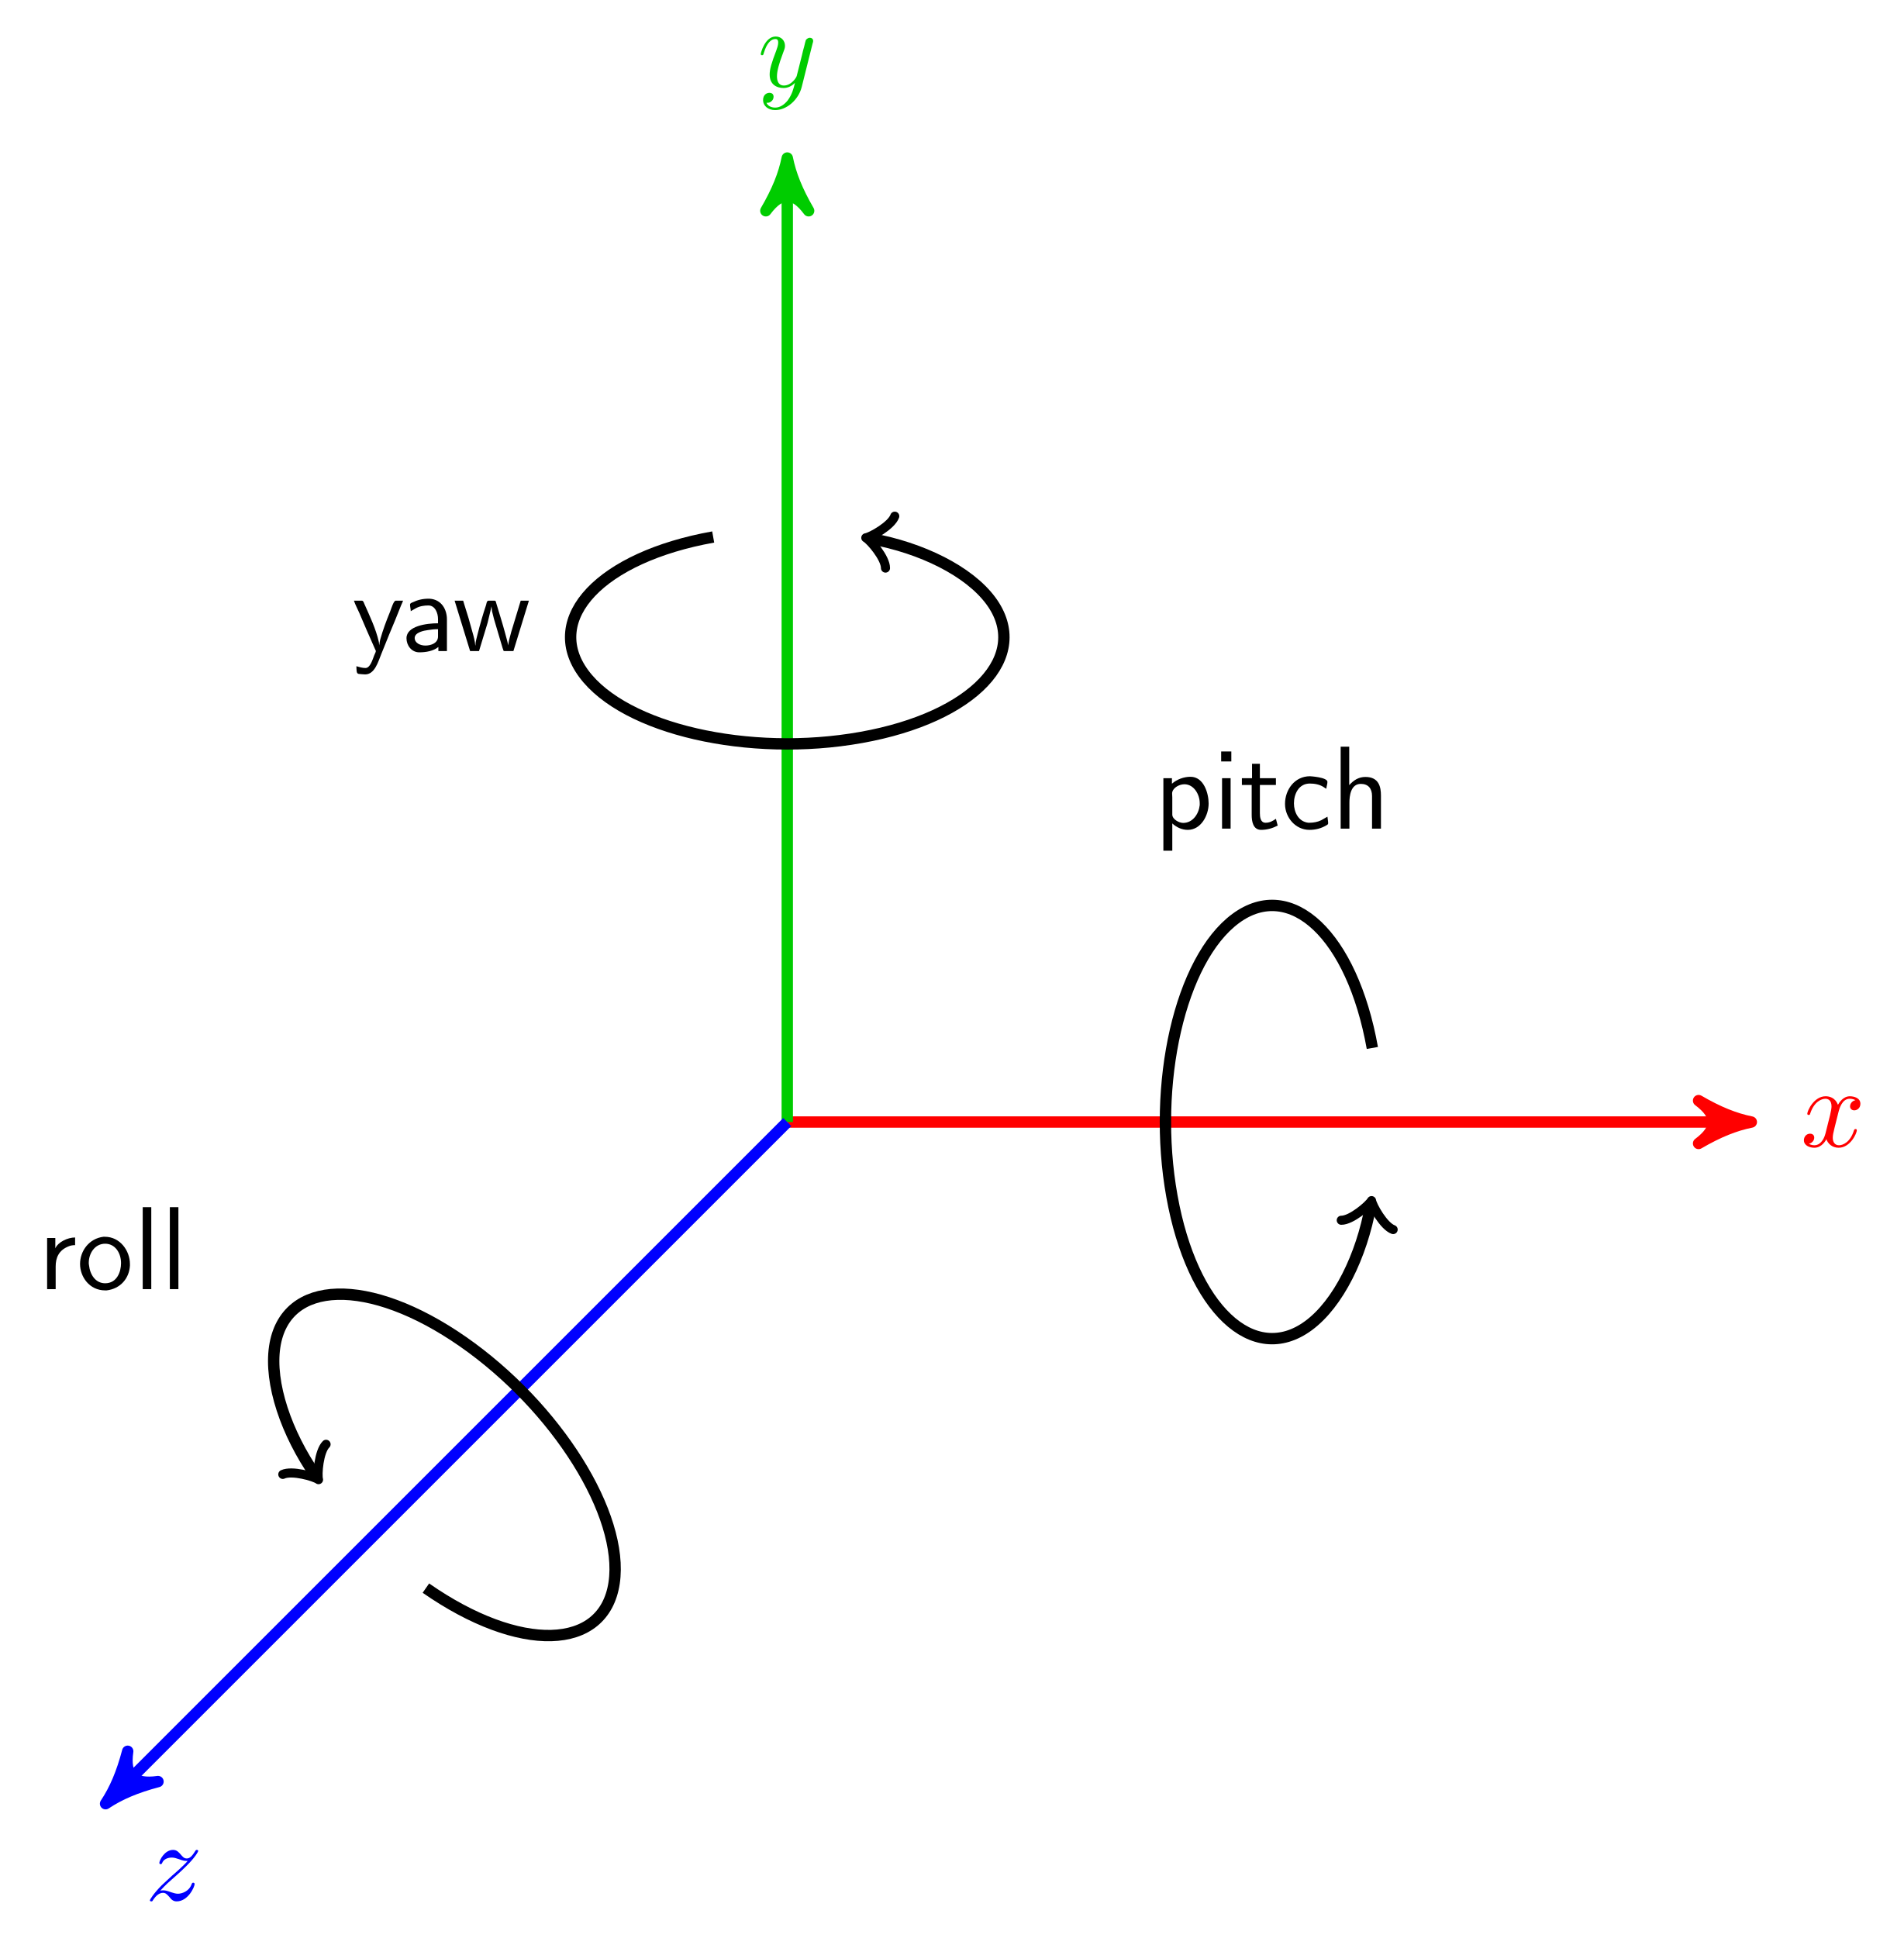
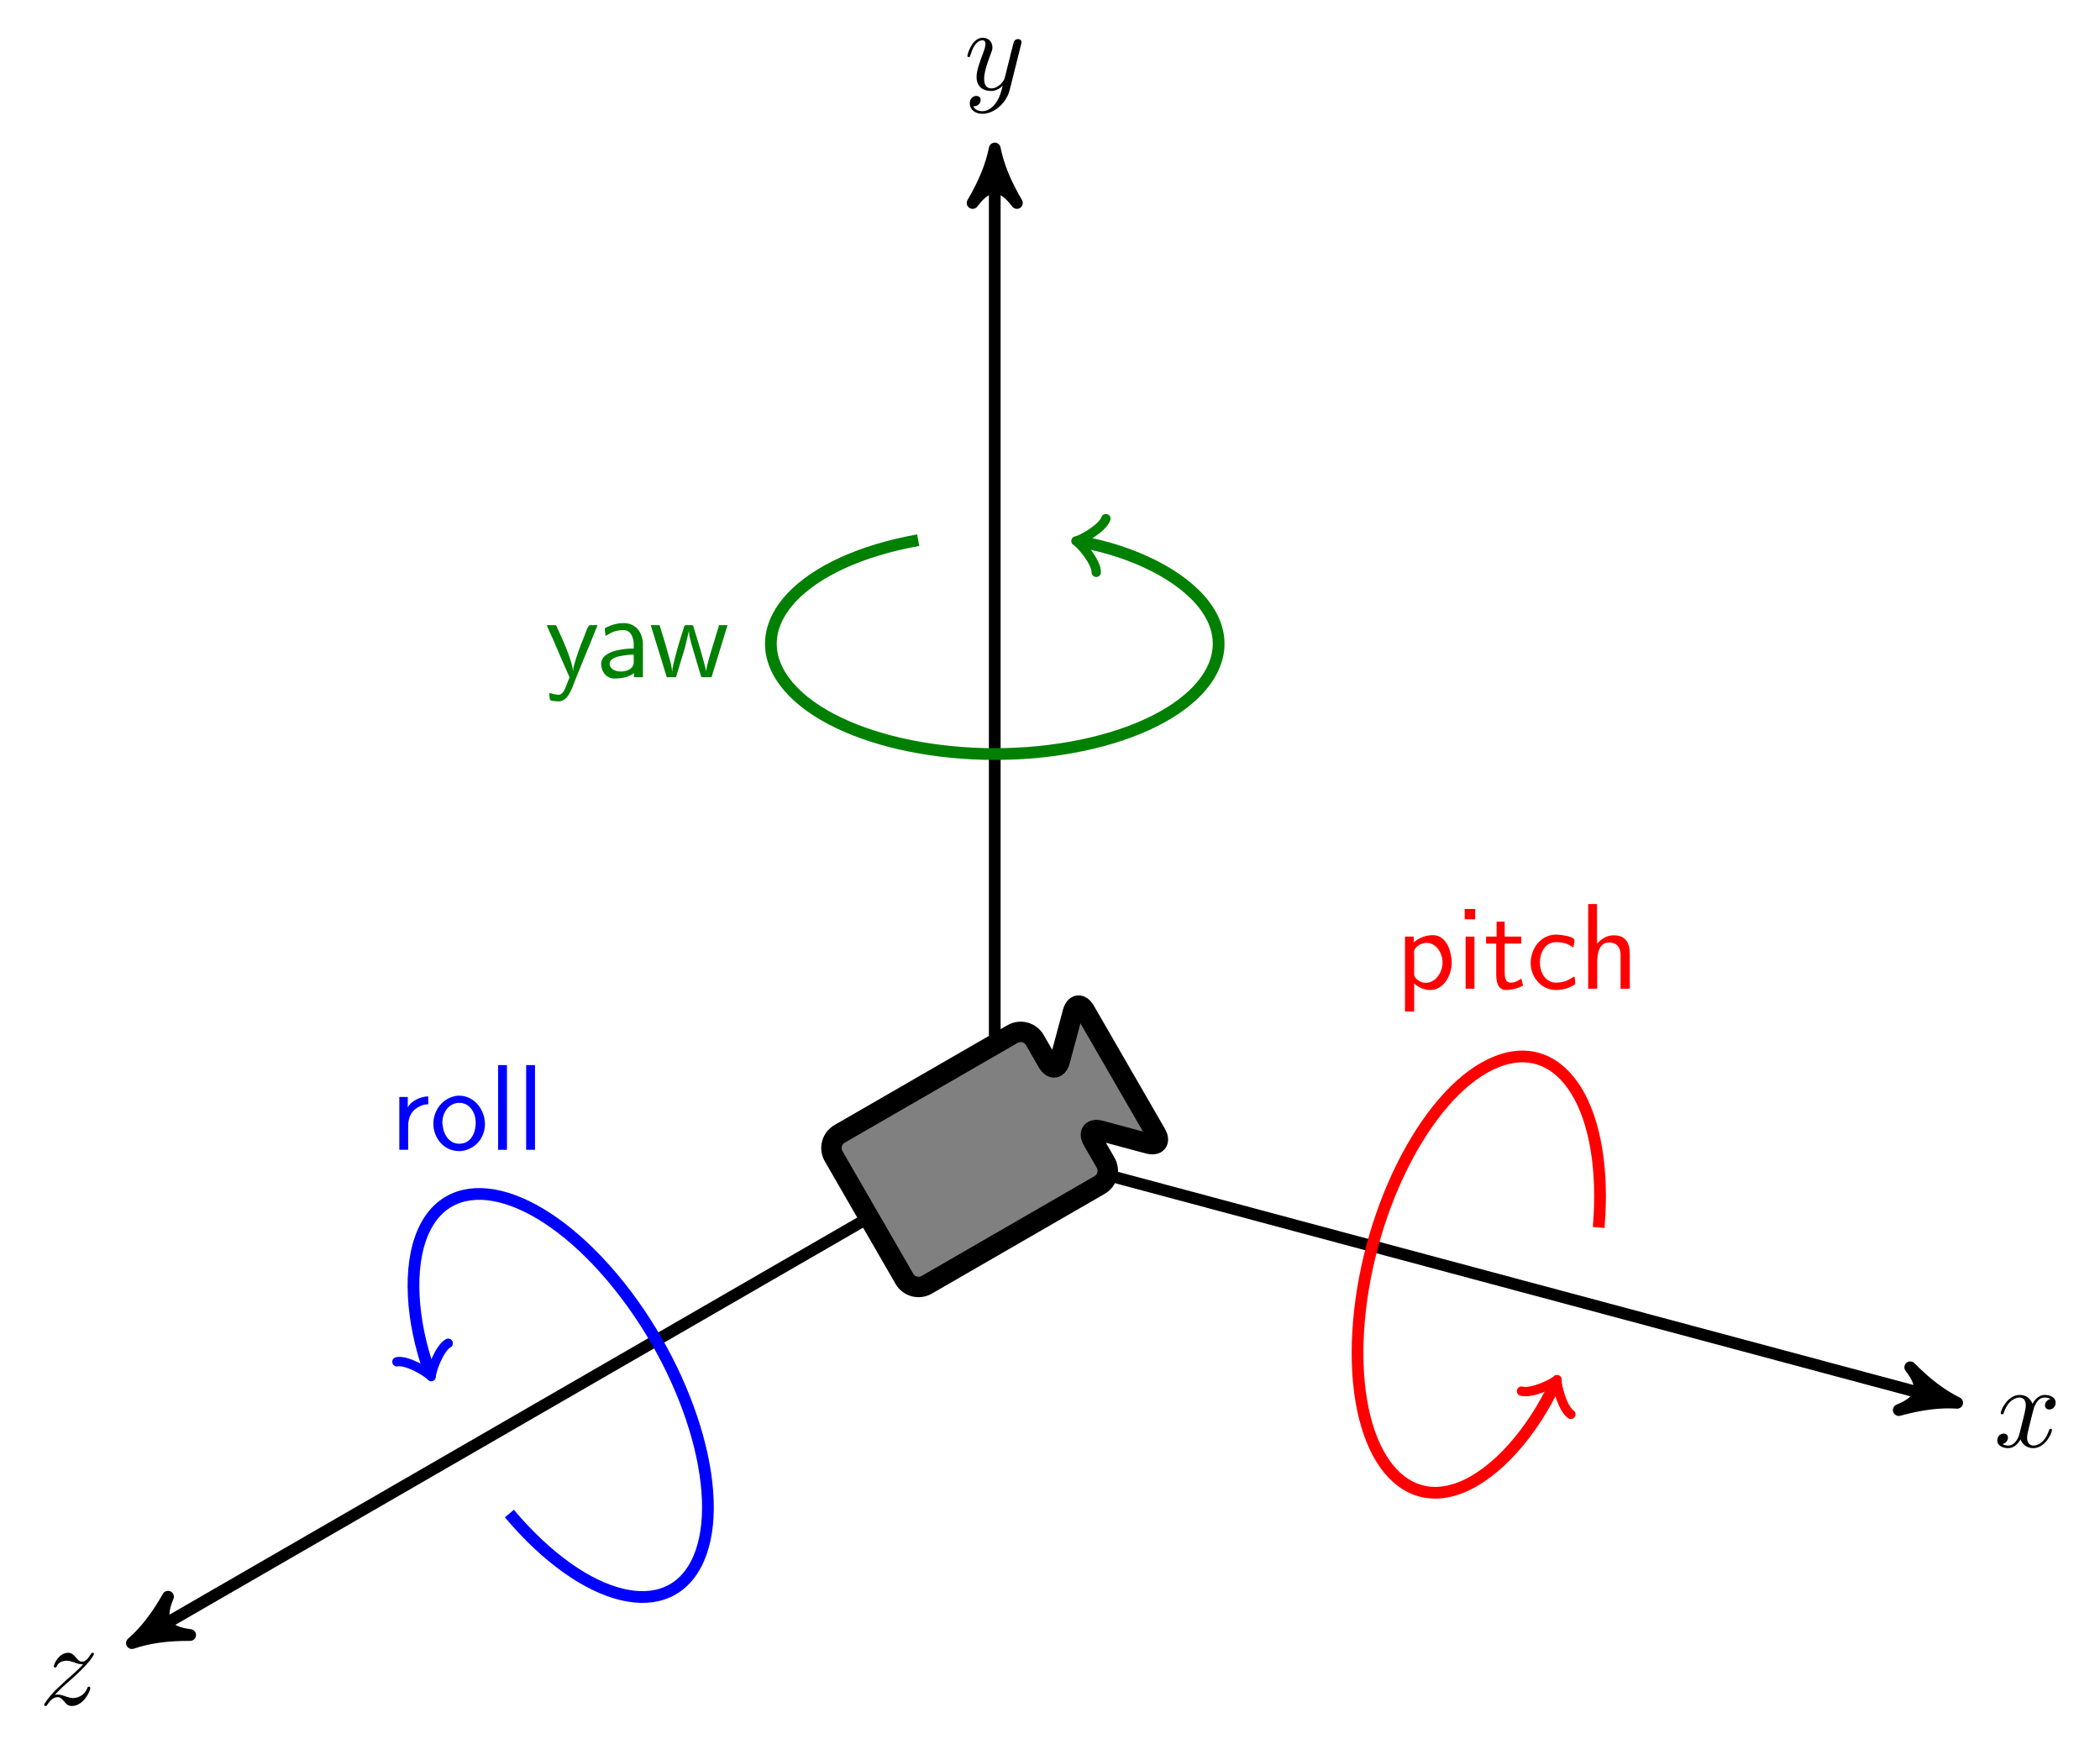
- <svg xmlns="http://www.w3.org/2000/svg" xmlns:xlink="http://www.w3.org/1999/xlink" width="166.909" height="169.962" viewBox="0 0 166.909 169.962">
+ <svg xmlns="http://www.w3.org/2000/svg" xmlns:xlink="http://www.w3.org/1999/xlink" width="178.196" height="147.96" viewBox="0 0 178.196 147.96">
  <defs>
    <g>
      <g id="glyph-0-0">
        <path d="M 3.328 -3.016 C 3.391 -3.266 3.625 -4.188 4.312 -4.188 C 4.359 -4.188 4.609 -4.188 4.812 -4.062 C 4.531 -4 4.344 -3.766 4.344 -3.516 C 4.344 -3.359 4.453 -3.172 4.719 -3.172 C 4.938 -3.172 5.25 -3.344 5.25 -3.75 C 5.25 -4.266 4.672 -4.406 4.328 -4.406 C 3.75 -4.406 3.406 -3.875 3.281 -3.656 C 3.031 -4.312 2.5 -4.406 2.203 -4.406 C 1.172 -4.406 0.594 -3.125 0.594 -2.875 C 0.594 -2.766 0.703 -2.766 0.719 -2.766 C 0.797 -2.766 0.828 -2.797 0.844 -2.875 C 1.188 -3.938 1.844 -4.188 2.188 -4.188 C 2.375 -4.188 2.719 -4.094 2.719 -3.516 C 2.719 -3.203 2.547 -2.547 2.188 -1.141 C 2.031 -0.531 1.672 -0.109 1.234 -0.109 C 1.172 -0.109 0.953 -0.109 0.734 -0.234 C 0.984 -0.297 1.203 -0.5 1.203 -0.781 C 1.203 -1.047 0.984 -1.125 0.844 -1.125 C 0.531 -1.125 0.297 -0.875 0.297 -0.547 C 0.297 -0.094 0.781 0.109 1.219 0.109 C 1.891 0.109 2.25 -0.594 2.266 -0.641 C 2.391 -0.281 2.75 0.109 3.344 0.109 C 4.375 0.109 4.938 -1.172 4.938 -1.422 C 4.938 -1.531 4.859 -1.531 4.828 -1.531 C 4.734 -1.531 4.719 -1.484 4.688 -1.422 C 4.359 -0.344 3.688 -0.109 3.375 -0.109 C 2.984 -0.109 2.828 -0.422 2.828 -0.766 C 2.828 -0.984 2.875 -1.203 2.984 -1.641 Z M 3.328 -3.016 " />
      </g>
      <g id="glyph-0-1">
        <path d="M 4.844 -3.797 C 4.891 -3.938 4.891 -3.953 4.891 -4.031 C 4.891 -4.203 4.75 -4.297 4.594 -4.297 C 4.5 -4.297 4.344 -4.234 4.25 -4.094 C 4.234 -4.031 4.141 -3.734 4.109 -3.547 C 4.031 -3.297 3.969 -3.016 3.906 -2.75 L 3.453 -0.953 C 3.422 -0.812 2.984 -0.109 2.328 -0.109 C 1.828 -0.109 1.719 -0.547 1.719 -0.922 C 1.719 -1.375 1.891 -2 2.219 -2.875 C 2.375 -3.281 2.422 -3.391 2.422 -3.594 C 2.422 -4.031 2.109 -4.406 1.609 -4.406 C 0.656 -4.406 0.297 -2.953 0.297 -2.875 C 0.297 -2.766 0.391 -2.766 0.406 -2.766 C 0.516 -2.766 0.516 -2.797 0.562 -2.953 C 0.844 -3.891 1.234 -4.188 1.578 -4.188 C 1.656 -4.188 1.828 -4.188 1.828 -3.875 C 1.828 -3.625 1.719 -3.359 1.656 -3.172 C 1.25 -2.109 1.078 -1.547 1.078 -1.078 C 1.078 -0.188 1.703 0.109 2.297 0.109 C 2.688 0.109 3.016 -0.062 3.297 -0.344 C 3.172 0.172 3.047 0.672 2.656 1.203 C 2.391 1.531 2.016 1.828 1.562 1.828 C 1.422 1.828 0.969 1.797 0.797 1.406 C 0.953 1.406 1.094 1.406 1.219 1.281 C 1.328 1.203 1.422 1.062 1.422 0.875 C 1.422 0.562 1.156 0.531 1.062 0.531 C 0.828 0.531 0.5 0.688 0.5 1.172 C 0.5 1.672 0.938 2.047 1.562 2.047 C 2.578 2.047 3.609 1.141 3.891 0.016 Z M 4.844 -3.797 " />
      </g>
      <g id="glyph-0-2">
        <path d="M 1.328 -0.828 C 1.859 -1.406 2.156 -1.656 2.516 -1.969 C 2.516 -1.969 3.125 -2.5 3.484 -2.859 C 4.438 -3.781 4.656 -4.266 4.656 -4.312 C 4.656 -4.406 4.562 -4.406 4.547 -4.406 C 4.469 -4.406 4.453 -4.391 4.391 -4.297 C 4.094 -3.812 3.891 -3.656 3.656 -3.656 C 3.406 -3.656 3.297 -3.812 3.141 -3.984 C 2.953 -4.203 2.781 -4.406 2.453 -4.406 C 1.703 -4.406 1.25 -3.484 1.25 -3.266 C 1.25 -3.219 1.281 -3.156 1.359 -3.156 C 1.453 -3.156 1.469 -3.203 1.5 -3.266 C 1.688 -3.734 2.266 -3.734 2.344 -3.734 C 2.547 -3.734 2.734 -3.672 2.969 -3.594 C 3.375 -3.438 3.484 -3.438 3.734 -3.438 C 3.375 -3.016 2.547 -2.297 2.359 -2.141 L 1.453 -1.297 C 0.781 -0.625 0.422 -0.062 0.422 0.016 C 0.422 0.109 0.531 0.109 0.547 0.109 C 0.625 0.109 0.641 0.094 0.703 -0.016 C 0.938 -0.375 1.234 -0.641 1.562 -0.641 C 1.781 -0.641 1.891 -0.547 2.141 -0.266 C 2.297 -0.047 2.484 0.109 2.766 0.109 C 3.766 0.109 4.344 -1.156 4.344 -1.422 C 4.344 -1.469 4.297 -1.531 4.219 -1.531 C 4.125 -1.531 4.109 -1.469 4.078 -1.391 C 3.844 -0.75 3.203 -0.562 2.875 -0.562 C 2.688 -0.562 2.5 -0.625 2.297 -0.688 C 1.953 -0.812 1.797 -0.859 1.594 -0.859 C 1.578 -0.859 1.422 -0.859 1.328 -0.828 Z M 1.328 -0.828 " />
      </g>
      <g id="glyph-1-0">
        <path d="M 1.562 -3.953 L 1.562 -4.438 L 0.812 -4.438 L 0.812 1.922 L 1.594 1.922 L 1.594 -0.469 C 1.969 -0.125 2.438 0.094 2.953 0.094 C 4.109 0.094 4.781 -1.172 4.781 -2.219 C 4.781 -3.078 4.375 -4.562 3.188 -4.562 C 2.625 -4.562 2 -4.344 1.562 -3.953 Z M 4 -2.078 C 3.922 -1.328 3.406 -0.516 2.547 -0.516 C 2.188 -0.516 1.594 -0.828 1.594 -1.25 L 1.594 -2.75 C 1.594 -2.859 1.578 -2.984 1.578 -3.094 C 1.578 -3.547 2.156 -3.906 2.656 -3.906 C 3.484 -3.906 4 -3.016 4 -2.25 C 4 -2.188 4 -2.141 4 -2.078 Z M 4 -2.078 " />
      </g>
      <g id="glyph-1-1">
        <path d="M 0.812 -4.438 L 0.812 -0.016 L 1.562 -0.016 L 1.562 -4.438 Z M 0.734 -6.781 L 0.734 -5.906 L 1.625 -5.906 L 1.625 -6.781 Z M 0.734 -6.781 " />
      </g>
      <g id="glyph-1-2">
        <path d="M 1.062 -5.703 L 1.062 -4.438 L 0.172 -4.438 L 0.172 -3.844 L 1.031 -3.844 L 1.031 -1.219 C 1.031 -0.672 1.141 0.094 1.859 0.094 C 2.375 0.094 2.859 -0.047 3.312 -0.281 L 3.156 -0.875 C 2.859 -0.672 2.609 -0.531 2.25 -0.531 C 1.797 -0.531 1.75 -1.031 1.75 -1.375 L 1.75 -3.844 L 3.156 -3.844 L 3.156 -4.438 L 1.75 -4.438 L 1.75 -5.703 Z M 1.062 -5.703 " />
      </g>
      <g id="glyph-1-3">
        <path d="M 4.078 -1.062 C 3.891 -0.969 3.719 -0.844 3.531 -0.75 C 3.219 -0.594 2.844 -0.531 2.5 -0.531 L 2.406 -0.531 C 1.531 -0.625 1.141 -1.469 1.141 -2.234 C 1.141 -3.047 1.562 -3.969 2.531 -3.969 C 2.953 -3.969 3.391 -3.891 3.75 -3.656 C 3.828 -3.609 3.891 -3.547 3.984 -3.516 C 3.984 -3.703 4.078 -3.906 4.078 -4.109 C 4.078 -4.531 2.531 -4.609 2.547 -4.609 C 1.188 -4.609 0.359 -3.406 0.359 -2.203 L 0.359 -2.141 C 0.375 -1 1.266 0.094 2.5 0.094 C 3.031 0.094 3.531 -0.031 4 -0.312 C 4.062 -0.359 4.141 -0.375 4.141 -0.484 C 4.141 -0.672 4.094 -0.875 4.078 -1.062 Z M 4.078 -1.062 " />
      </g>
      <g id="glyph-1-4">
        <path d="M 0.812 -7.203 L 0.812 -0.016 L 1.578 -0.016 L 1.578 -2.281 C 1.578 -2.875 1.688 -3.938 2.578 -3.938 C 3.234 -3.938 3.562 -3.531 3.562 -2.875 C 3.562 -2.75 3.562 -2.625 3.562 -2.516 L 3.562 -0.016 L 4.344 -0.016 L 4.344 -2.375 C 4.344 -2.547 4.344 -2.734 4.344 -2.922 C 4.344 -3.656 4.172 -4.547 2.984 -4.547 C 2.375 -4.547 1.938 -4.25 1.562 -3.828 L 1.562 -7.203 Z M 0.812 -7.203 " />
      </g>
      <g id="glyph-1-5">
+         <path d="M 1.531 -3.594 L 1.531 -4.5 L 0.812 -4.5 L 0.812 -0.016 L 1.562 -0.016 L 1.562 -2 C 1.562 -2.766 1.828 -3.422 2.688 -3.766 C 2.859 -3.844 3.062 -3.875 3.266 -3.875 L 3.266 -4.547 C 2.609 -4.547 1.766 -4.141 1.531 -3.594 Z M 1.531 -3.594 " />
+       </g>
+       <g id="glyph-1-6">
+         <path d="M 2.344 -4.609 C 1.094 -4.453 0.297 -3.375 0.297 -2.219 C 0.297 -1.109 1.109 0.094 2.5 0.094 L 2.625 0.094 C 3.844 -0.047 4.609 -0.969 4.672 -2.078 L 4.672 -2.219 C 4.672 -3.375 3.812 -4.609 2.469 -4.609 Z M 1.078 -2.141 C 1.062 -2.203 1.062 -2.266 1.062 -2.328 C 1.062 -3.156 1.594 -4 2.5 -4 C 3.375 -4 3.891 -3.188 3.891 -2.297 C 3.891 -1.531 3.531 -0.531 2.5 -0.531 C 1.672 -0.531 1.172 -1.25 1.078 -2.141 Z M 1.078 -2.141 " />
+       </g>
+       <g id="glyph-1-7">
+         <path d="M 0.812 -7.203 L 0.812 -0.016 L 1.562 -0.016 L 1.562 -7.203 Z M 0.812 -7.203 " />
+       </g>
+       <g id="glyph-1-8">
        <path d="M 0.141 -4.438 C 0.266 -4.078 0.453 -3.719 0.609 -3.375 C 1.031 -2.375 1.453 -1.406 1.891 -0.422 L 2 -0.172 C 2.031 -0.125 2.047 -0.078 2.062 -0.031 L 2.062 -0.016 C 2.062 0.031 2.047 0.078 2.031 0.109 L 1.922 0.359 C 1.766 0.766 1.562 1.469 1.156 1.469 C 0.891 1.469 0.625 1.391 0.359 1.312 C 0.375 1.656 0.344 1.938 0.547 1.984 C 0.734 2 0.938 2.031 1.125 2.031 C 1.969 2.031 2.266 0.922 2.547 0.234 L 3.234 -1.469 C 3.594 -2.328 3.953 -3.188 4.281 -4.031 C 4.344 -4.172 4.406 -4.297 4.453 -4.438 L 3.812 -4.438 C 3.625 -4.438 3.438 -3.797 3.312 -3.469 C 2.984 -2.672 2.688 -1.875 2.453 -1.047 C 2.406 -0.875 2.375 -0.688 2.375 -0.516 C 2.344 -0.609 2.344 -0.719 2.328 -0.812 C 2.078 -1.953 1.5 -3.156 1.062 -4.141 L 0.984 -4.328 C 0.922 -4.406 0.922 -4.438 0.812 -4.438 Z M 0.141 -4.438 " />
      </g>
-       <g id="glyph-1-6">
+       <g id="glyph-1-9">
        <path d="M 0.812 -3.516 C 0.969 -3.594 1.094 -3.688 1.25 -3.766 C 1.578 -3.953 1.969 -4.016 2.359 -4.016 C 2.953 -4.016 3.203 -3.344 3.203 -2.828 C 3.203 -2.703 3.203 -2.578 3.203 -2.453 C 2.188 -2.453 0.438 -2.219 0.438 -1.141 C 0.438 -0.516 0.875 0.094 1.562 0.094 C 2.141 0.094 2.797 -0.016 3.234 -0.375 L 3.234 -0.016 L 3.984 -0.016 L 3.984 -2.797 C 3.984 -3.625 3.547 -4.531 2.469 -4.609 L 2.359 -4.609 C 1.859 -4.609 1.406 -4.5 0.953 -4.281 C 0.875 -4.25 0.75 -4.203 0.75 -4.094 C 0.75 -3.891 0.812 -3.703 0.812 -3.516 Z M 3.203 -1.938 L 3.203 -1.297 C 3.203 -0.719 2.609 -0.5 2.094 -0.5 C 1.672 -0.5 1.156 -0.703 1.156 -1.172 C 1.172 -1.656 1.953 -1.812 2.328 -1.859 C 2.609 -1.906 2.906 -1.938 3.203 -1.938 Z M 3.203 -1.938 " />
      </g>
-       <g id="glyph-1-7">
+       <g id="glyph-1-10">
        <path d="M 0.141 -4.438 L 1.5 -0.016 L 2.281 -0.016 L 3.031 -2.484 L 3.312 -3.656 L 3.375 -3.938 L 3.422 -3.516 L 3.594 -2.828 L 4.344 -0.297 L 4.438 -0.031 L 4.516 -0.016 L 5.297 -0.016 L 6.656 -4.438 L 5.938 -4.438 L 5.109 -1.703 L 4.922 -1 L 4.828 -0.516 C 4.812 -0.672 4.781 -0.828 4.734 -0.984 L 4.578 -1.562 C 4.344 -2.438 4.062 -3.312 3.797 -4.203 C 3.75 -4.328 3.781 -4.438 3.609 -4.438 L 3.125 -4.438 C 2.953 -4.438 2.938 -4.188 2.906 -4.078 C 2.625 -3.234 2.375 -2.375 2.156 -1.5 C 2.078 -1.172 1.969 -0.844 1.969 -0.516 L 1.953 -0.516 C 1.922 -0.906 1.812 -1.312 1.703 -1.688 C 1.484 -2.516 1.25 -3.312 0.984 -4.125 C 0.953 -4.234 0.922 -4.344 0.891 -4.438 Z M 0.141 -4.438 " />
-       </g>
-       <g id="glyph-1-8">
-         <path d="M 1.531 -3.594 L 1.531 -4.5 L 0.812 -4.5 L 0.812 -0.016 L 1.562 -0.016 L 1.562 -2 C 1.562 -2.766 1.828 -3.422 2.688 -3.766 C 2.859 -3.844 3.062 -3.875 3.266 -3.875 L 3.266 -4.547 C 2.609 -4.547 1.766 -4.141 1.531 -3.594 Z M 1.531 -3.594 " />
-       </g>
-       <g id="glyph-1-9">
-         <path d="M 2.344 -4.609 C 1.094 -4.453 0.297 -3.375 0.297 -2.219 C 0.297 -1.109 1.109 0.094 2.5 0.094 L 2.625 0.094 C 3.844 -0.047 4.609 -0.969 4.672 -2.078 L 4.672 -2.219 C 4.672 -3.375 3.812 -4.609 2.469 -4.609 Z M 1.078 -2.141 C 1.062 -2.203 1.062 -2.266 1.062 -2.328 C 1.062 -3.156 1.594 -4 2.5 -4 C 3.375 -4 3.891 -3.188 3.891 -2.297 C 3.891 -1.531 3.531 -0.531 2.5 -0.531 C 1.672 -0.531 1.172 -1.25 1.078 -2.141 Z M 1.078 -2.141 " />
-       </g>
-       <g id="glyph-1-10">
-         <path d="M 0.812 -7.203 L 0.812 -0.016 L 1.562 -0.016 L 1.562 -7.203 Z M 0.812 -7.203 " />
      </g>
    </g>
    <clipPath id="clip-0">
-       <path clip-rule="nonzero" d="M 0 84 L 84 84 L 84 169.961 L 0 169.961 Z M 0 84 " />
+       <path clip-rule="nonzero" d="M 70 83 L 178.195 83 L 178.195 133 L 70 133 Z M 70 83 " />
+     </clipPath>
+     <clipPath id="clip-1">
+       <path clip-rule="nonzero" d="M 0 83 L 99 83 L 99 147.961 L 0 147.961 Z M 0 83 " />
+     </clipPath>
+     <clipPath id="clip-2">
+       <path clip-rule="nonzero" d="M 70 85 L 99 85 L 99 110 L 70 110 Z M 70 85 " />
+     </clipPath>
+     <clipPath id="clip-3">
+       <path clip-rule="nonzero" d="M 76.758 112.234 L 101.309 98.062 L 92.062 82.051 L 67.516 96.223 Z M 76.758 112.234 " />
+     </clipPath>
+     <clipPath id="clip-4">
+       <path clip-rule="nonzero" d="M 67 82 L 102 82 L 102 113 L 67 113 Z M 67 82 " />
+     </clipPath>
+     <clipPath id="clip-5">
+       <path clip-rule="nonzero" d="M 76.758 112.234 L 101.309 98.062 L 92.062 82.051 L 67.516 96.223 Z M 76.758 112.234 " />
+     </clipPath>
+     <clipPath id="clip-6">
+       <path clip-rule="nonzero" d="M 20 87 L 75 87 L 75 147.961 L 20 147.961 Z M 20 87 " />
    </clipPath>
  </defs>
-   <path fill="none" stroke-width="0.996" stroke-linecap="butt" stroke-linejoin="miter" stroke="rgb(100%, 0%, 0%)" stroke-opacity="1" stroke-miterlimit="10" d="M 0.001 0.001 L 83.388 0.001 " transform="matrix(1, 0, 0, -1, 69.038, 98.403)" />
-   <path fill-rule="nonzero" fill="rgb(100%, 0%, 0%)" fill-opacity="1" stroke-width="0.996" stroke-linecap="butt" stroke-linejoin="round" stroke="rgb(100%, 0%, 0%)" stroke-opacity="1" stroke-miterlimit="10" d="M 1.157 0.001 C -0.288 0.29 -1.733 0.868 -3.468 1.88 C -1.733 0.579 -1.733 -0.577 -3.468 -1.878 C -1.733 -0.867 -0.288 -0.288 1.157 0.001 Z M 1.157 0.001 " transform="matrix(1, 0, 0, -1, 152.4246, 98.403)" />
+   <g clip-path="url(#clip-0)">
+     <path fill="none" stroke-width="0.996" stroke-linecap="butt" stroke-linejoin="miter" stroke="rgb(0%, 0%, 0%)" stroke-opacity="1" stroke-miterlimit="10" d="M -0.001 0.001 L 80.546 -21.581 " transform="matrix(1, 0, 0, -1, 84.411, 97.142)" />
+   </g>
+   <path fill-rule="nonzero" fill="rgb(0%, 0%, 0%)" fill-opacity="1" stroke-width="0.996" stroke-linecap="butt" stroke-linejoin="round" stroke="rgb(0%, 0%, 0%)" stroke-opacity="1" stroke-miterlimit="10" d="M 1.157 0 C -0.287 0.289 -1.732 0.868 -3.467 1.879 C -1.735 0.576 -1.734 -0.576 -3.467 -1.878 C -1.732 -0.867 -0.29 -0.29 1.157 0 Z M 1.157 0 " transform="matrix(0.96593, 0.25879, 0.25879, -0.96593, 164.9564, 118.7241)" />
+   <g fill="rgb(0%, 0%, 0%)" fill-opacity="1">
+     <use xlink:href="#glyph-0-0" x="169.182" y="122.763" />
+   </g>
+   <path fill="none" stroke-width="0.996" stroke-linecap="butt" stroke-linejoin="miter" stroke="rgb(0%, 0%, 0%)" stroke-opacity="1" stroke-miterlimit="10" d="M -0.001 0.001 L -0.001 83.388 " transform="matrix(1, 0, 0, -1, 84.411, 97.142)" />
+   <path fill-rule="nonzero" fill="rgb(0%, 0%, 0%)" fill-opacity="1" stroke-width="0.996" stroke-linecap="butt" stroke-linejoin="round" stroke="rgb(0%, 0%, 0%)" stroke-opacity="1" stroke-miterlimit="10" d="M 1.154 0.001 C -0.288 0.29 -1.733 0.868 -3.467 1.88 C -1.733 0.579 -1.733 -0.577 -3.467 -1.878 C -1.733 -0.866 -0.288 -0.288 1.154 0.001 Z M 1.154 0.001 " transform="matrix(0, -1, -1, 0, 84.411, 13.7554)" />
+   <g fill="rgb(0%, 0%, 0%)" fill-opacity="1">
+     <use xlink:href="#glyph-0-1" x="81.79" y="7.609" />
+   </g>
+   <g clip-path="url(#clip-1)">
+     <path fill="none" stroke-width="0.996" stroke-linecap="butt" stroke-linejoin="miter" stroke="rgb(0%, 0%, 0%)" stroke-opacity="1" stroke-miterlimit="10" d="M -0.001 0.001 L -72.216 -41.694 " transform="matrix(1, 0, 0, -1, 84.411, 97.142)" />
+   </g>
+   <path fill-rule="nonzero" fill="rgb(0%, 0%, 0%)" fill-opacity="1" stroke-width="0.996" stroke-linecap="butt" stroke-linejoin="round" stroke="rgb(0%, 0%, 0%)" stroke-opacity="1" stroke-miterlimit="10" d="M 1.156 0.001 C -0.288 0.289 -1.732 0.866 -3.467 1.876 C -1.732 0.577 -1.735 -0.576 -3.465 -1.878 C -1.735 -0.865 -0.288 -0.289 1.156 0.001 Z M 1.156 0.001 " transform="matrix(-0.86601, 0.49998, 0.49998, 0.86601, 12.19588, 138.8353)" />
+   <g fill="rgb(0%, 0%, 0%)" fill-opacity="1">
+     <use xlink:href="#glyph-0-2" x="3.32" y="144.641" />
+   </g>
+   <g clip-path="url(#clip-2)">
+     <g clip-path="url(#clip-3)">
+       <path fill-rule="nonzero" fill="rgb(50%, 50%, 50%)" fill-opacity="1" d="M 78.637 109.012 L 93.309 100.543 C 93.973 100.16 94.199 99.312 93.816 98.648 L 92.738 96.781 C 92.355 96.117 92.645 95.742 93.383 95.938 L 97.438 97.027 C 98.18 97.223 98.469 96.848 98.086 96.184 L 92.078 85.781 C 91.695 85.117 91.227 85.18 91.027 85.918 L 89.941 89.973 C 89.742 90.711 89.27 90.773 88.887 90.113 L 87.809 88.242 C 87.426 87.582 86.578 87.355 85.918 87.738 L 71.242 96.207 C 70.582 96.59 70.355 97.438 70.738 98.102 L 76.742 108.504 C 77.125 109.168 77.973 109.395 78.637 109.012 Z M 78.637 109.012 " />
+     </g>
+   </g>
+   <g clip-path="url(#clip-4)">
+     <g clip-path="url(#clip-5)">
+       <path fill="none" stroke-width="4.981" stroke-linecap="butt" stroke-linejoin="miter" stroke="rgb(0%, 0%, 0%)" stroke-opacity="1" stroke-miterlimit="10" d="M 3.986 0.003 L 52.704 -0.002 C 54.908 -0.004 56.691 1.782 56.692 3.986 L 56.692 10.186 C 56.694 12.391 57.953 12.909 59.511 11.361 L 68.042 2.816 C 69.609 1.263 70.868 1.781 70.87 3.985 L 70.865 38.531 C 70.866 40.735 69.609 41.254 68.051 39.701 L 59.517 31.165 C 57.959 29.612 56.692 30.136 56.688 32.331 L 56.693 38.541 C 56.689 40.736 54.903 42.519 52.709 42.515 L 3.982 42.525 C 1.787 42.521 0.004 40.736 0.003 38.531 L -0.002 3.991 C -0.003 1.787 1.782 0.004 3.986 0.003 Z M 3.986 0.003 " transform="matrix(0.301145, -0.173865, -0.173865, -0.301145, 77.43676, 109.7056)" />
+     </g>
+   </g>
+   <path fill="none" stroke-width="0.996" stroke-linecap="butt" stroke-linejoin="miter" stroke="rgb(100%, 0%, 0%)" stroke-opacity="1" stroke-miterlimit="10" d="M 51.245 -7.006 C 52.089 2.974 48.218 9.271 42.601 7.06 C 36.984 4.853 31.745 -5.026 30.898 -15.003 C 30.054 -24.983 33.925 -31.28 39.542 -29.073 C 42.55 -27.889 45.601 -24.405 47.526 -20.307 " transform="matrix(1, 0, 0, -1, 84.411, 97.142)" />
+   <path fill="none" stroke-width="0.797" stroke-linecap="round" stroke-linejoin="round" stroke="rgb(100%, 0%, 0%)" stroke-opacity="1" stroke-miterlimit="10" d="M -1.733 2.311 C -1.59 1.446 0.002 0.144 0.432 0.001 C -0 -0.146 -1.591 -1.446 -1.732 -2.311 " transform="matrix(0.42517, -0.90508, -0.90508, -0.42517, 131.9381, 117.4496)" />
  <g fill="rgb(100%, 0%, 0%)" fill-opacity="1">
-     <use xlink:href="#glyph-0-0" x="157.896" y="100.548" />
+     <use xlink:href="#glyph-1-0" x="118.406" y="83.906" />
+     <use xlink:href="#glyph-1-1" x="123.552" y="83.906" />
+     <use xlink:href="#glyph-1-2" x="125.931" y="83.906" />
+     <use xlink:href="#glyph-1-3" x="129.527" y="83.906" />
+     <use xlink:href="#glyph-1-4" x="133.954" y="83.906" />
  </g>
-   <path fill="none" stroke-width="0.996" stroke-linecap="butt" stroke-linejoin="miter" stroke="rgb(0%, 79.999%, 0%)" stroke-opacity="1" stroke-miterlimit="10" d="M 0.001 0.001 L 0.001 83.387 " transform="matrix(1, 0, 0, -1, 69.038, 98.403)" />
-   <path fill-rule="nonzero" fill="rgb(0%, 79.999%, 0%)" fill-opacity="1" stroke-width="0.996" stroke-linecap="butt" stroke-linejoin="round" stroke="rgb(0%, 79.999%, 0%)" stroke-opacity="1" stroke-miterlimit="10" d="M 1.157 -0.001 C -0.288 0.288 -1.734 0.866 -3.468 1.878 C -1.734 0.577 -1.734 -0.579 -3.468 -1.876 C -1.734 -0.868 -0.288 -0.29 1.157 -0.001 Z M 1.157 -0.001 " transform="matrix(0, -1, -1, 0, 69.038, 15.0164)" />
-   <g fill="rgb(0%, 79.999%, 0%)" fill-opacity="1">
-     <use xlink:href="#glyph-0-1" x="66.417" y="7.609" />
+   <g clip-path="url(#clip-6)">
+     <path fill="none" stroke-width="0.996" stroke-linecap="butt" stroke-linejoin="miter" stroke="rgb(0%, 0%, 100%)" stroke-opacity="1" stroke-miterlimit="10" d="M -41.188 -31.28 C -34.731 -38.932 -27.54 -40.651 -25.13 -35.116 C -22.72 -29.581 -26.001 -18.893 -32.458 -11.241 C -38.919 -3.588 -46.106 -1.87 -48.516 -7.405 C -49.809 -10.366 -49.501 -14.987 -47.966 -19.249 " transform="matrix(1, 0, 0, -1, 84.411, 97.142)" />
  </g>
-   <g clip-path="url(#clip-0)">
-     <path fill="none" stroke-width="0.996" stroke-linecap="butt" stroke-linejoin="miter" stroke="rgb(0%, 0%, 100%)" stroke-opacity="1" stroke-miterlimit="10" d="M 0.001 0.001 L -58.964 -58.964 " transform="matrix(1, 0, 0, -1, 69.038, 98.403)" />
+   <path fill="none" stroke-width="0.797" stroke-linecap="round" stroke-linejoin="round" stroke="rgb(0%, 0%, 100%)" stroke-opacity="1" stroke-miterlimit="10" d="M -1.735 2.313 C -1.59 1.447 0 0.146 0.433 -0.002 C -0.001 -0.144 -1.591 -1.443 -1.733 -2.31 " transform="matrix(0.33934, 0.94063, 0.94063, -0.33934, 36.4444, 116.3892)" />
+   <g fill="rgb(0%, 0%, 100%)" fill-opacity="1">
+     <use xlink:href="#glyph-1-5" x="33.072" y="97.574" />
+     <use xlink:href="#glyph-1-6" x="36.475" y="97.574" />
+     <use xlink:href="#glyph-1-7" x="41.456" y="97.574" />
+     <use xlink:href="#glyph-1-7" x="43.835" y="97.574" />
  </g>
-   <path fill-rule="nonzero" fill="rgb(0%, 0%, 100%)" fill-opacity="1" stroke-width="0.996" stroke-linecap="butt" stroke-linejoin="round" stroke="rgb(0%, 0%, 100%)" stroke-opacity="1" stroke-miterlimit="10" d="M 1.156 0 C -0.289 0.29 -1.734 0.868 -3.468 1.879 C -1.734 0.58 -1.734 -0.58 -3.468 -1.878 C -1.734 -0.867 -0.289 -0.29 1.156 0 Z M 1.156 0 " transform="matrix(-0.7071, 0.7071, 0.7071, 0.7071, 10.07471, 157.3663)" />
-   <g fill="rgb(0%, 0%, 100%)" fill-opacity="1">
-     <use xlink:href="#glyph-0-2" x="12.724" y="166.642" />
+   <path fill="none" stroke-width="0.996" stroke-linecap="butt" stroke-linejoin="miter" stroke="rgb(0%, 50%, 0%)" stroke-opacity="1" stroke-miterlimit="10" d="M -6.497 51.31 C -16.352 49.544 -21.434 44.177 -17.849 39.322 C -14.259 34.466 -3.36 31.962 6.495 33.728 C 16.351 35.497 21.433 40.865 17.847 45.72 C 15.929 48.318 11.773 50.365 7.316 51.165 " transform="matrix(1, 0, 0, -1, 84.411, 97.142)" />
+   <path fill="none" stroke-width="0.797" stroke-linecap="round" stroke-linejoin="round" stroke="rgb(0%, 50%, 0%)" stroke-opacity="1" stroke-miterlimit="10" d="M -1.733 2.311 C -1.589 1.444 0.001 0.145 0.432 0 C 0.001 -0.144 -1.587 -1.445 -1.733 -2.313 " transform="matrix(-0.98428, -0.17644, -0.17644, 0.98428, 91.72567, 45.9782)" />
+   <g fill="rgb(0%, 50%, 0%)" fill-opacity="1">
+     <use xlink:href="#glyph-1-8" x="46.258" y="57.478" />
  </g>
-   <path fill="none" stroke-width="0.996" stroke-linecap="butt" stroke-linejoin="miter" stroke="rgb(0%, 0%, 0%)" stroke-opacity="1" stroke-miterlimit="10" d="M 51.31 6.497 C 49.544 16.352 44.177 21.434 39.321 17.848 C 34.466 14.258 31.962 3.36 33.732 -6.495 C 35.497 -16.351 40.864 -21.433 45.72 -17.847 C 48.317 -15.929 50.364 -11.769 51.165 -7.316 " transform="matrix(1, 0, 0, -1, 69.038, 98.403)" />
-   <path fill="none" stroke-width="0.797" stroke-linecap="round" stroke-linejoin="round" stroke="rgb(0%, 0%, 0%)" stroke-opacity="1" stroke-miterlimit="10" d="M -1.733 2.311 C -1.589 1.444 0.001 0.146 0.431 0.001 C 0.001 -0.144 -1.588 -1.445 -1.734 -2.312 " transform="matrix(0.17644, -0.98428, -0.98428, -0.17644, 120.2018, 105.7177)" />
-   <path fill="none" stroke-width="0.996" stroke-linecap="butt" stroke-linejoin="miter" stroke="rgb(0%, 0%, 0%)" stroke-opacity="1" stroke-miterlimit="10" d="M -31.69 -40.874 C -23.468 -46.597 -16.081 -46.394 -15.183 -40.425 C -14.288 -34.452 -20.226 -24.976 -28.444 -19.257 C -36.663 -13.538 -44.054 -13.738 -44.948 -19.71 C -45.429 -22.902 -43.936 -27.288 -41.35 -31.007 " transform="matrix(1, 0, 0, -1, 69.038, 98.403)" />
-   <path fill="none" stroke-width="0.797" stroke-linecap="round" stroke-linejoin="round" stroke="rgb(0%, 0%, 0%)" stroke-opacity="1" stroke-miterlimit="10" d="M -1.735 2.312 C -1.588 1.443 0.001 0.142 0.433 -0.002 C 0.001 -0.144 -1.589 -1.445 -1.735 -2.31 " transform="matrix(0.57121, 0.82076, 0.82076, -0.57121, 27.68767, 129.4088)" />
-   <path fill="none" stroke-width="0.996" stroke-linecap="butt" stroke-linejoin="miter" stroke="rgb(0%, 0%, 0%)" stroke-opacity="1" stroke-miterlimit="10" d="M -6.495 51.309 C -16.354 49.544 -21.436 44.176 -17.847 39.321 C -14.261 34.465 -3.362 31.962 6.497 33.731 C 16.353 35.497 21.435 40.864 17.849 45.719 C 15.927 48.317 11.771 50.364 7.314 51.165 " transform="matrix(1, 0, 0, -1, 69.038, 98.403)" />
-   <path fill="none" stroke-width="0.797" stroke-linecap="round" stroke-linejoin="round" stroke="rgb(0%, 0%, 0%)" stroke-opacity="1" stroke-miterlimit="10" d="M -1.735 2.311 C -1.587 1.445 -0.001 0.146 0.433 0.001 C -0.001 -0.144 -1.589 -1.445 -1.732 -2.312 " transform="matrix(-0.98428, -0.17644, -0.17644, 0.98428, 76.35267, 47.2392)" />
-   <g fill="rgb(0%, 0%, 0%)" fill-opacity="1">
-     <use xlink:href="#glyph-1-0" x="101.21" y="72.685" />
-     <use xlink:href="#glyph-1-1" x="106.356" y="72.685" />
-     <use xlink:href="#glyph-1-2" x="108.735" y="72.685" />
-     <use xlink:href="#glyph-1-3" x="112.331" y="72.685" />
-     <use xlink:href="#glyph-1-4" x="116.758" y="72.685" />
+   <g fill="rgb(0%, 50%, 0%)" fill-opacity="1">
+     <use xlink:href="#glyph-1-9" x="50.572" y="57.478" />
  </g>
-   <g fill="rgb(0%, 0%, 0%)" fill-opacity="1">
-     <use xlink:href="#glyph-1-5" x="30.895" y="57.115" />
-   </g>
-   <g fill="rgb(0%, 0%, 0%)" fill-opacity="1">
-     <use xlink:href="#glyph-1-6" x="35.209" y="57.115" />
-   </g>
-   <g fill="rgb(0%, 0%, 0%)" fill-opacity="1">
-     <use xlink:href="#glyph-1-7" x="39.726" y="57.115" />
-   </g>
-   <g fill="rgb(0%, 0%, 0%)" fill-opacity="1">
-     <use xlink:href="#glyph-1-8" x="3.32" y="113.073" />
-     <use xlink:href="#glyph-1-9" x="6.723" y="113.073" />
-     <use xlink:href="#glyph-1-10" x="11.704" y="113.073" />
-     <use xlink:href="#glyph-1-10" x="14.083" y="113.073" />
+   <g fill="rgb(0%, 50%, 0%)" fill-opacity="1">
+     <use xlink:href="#glyph-1-10" x="55.079" y="57.478" />
  </g>
</svg>
